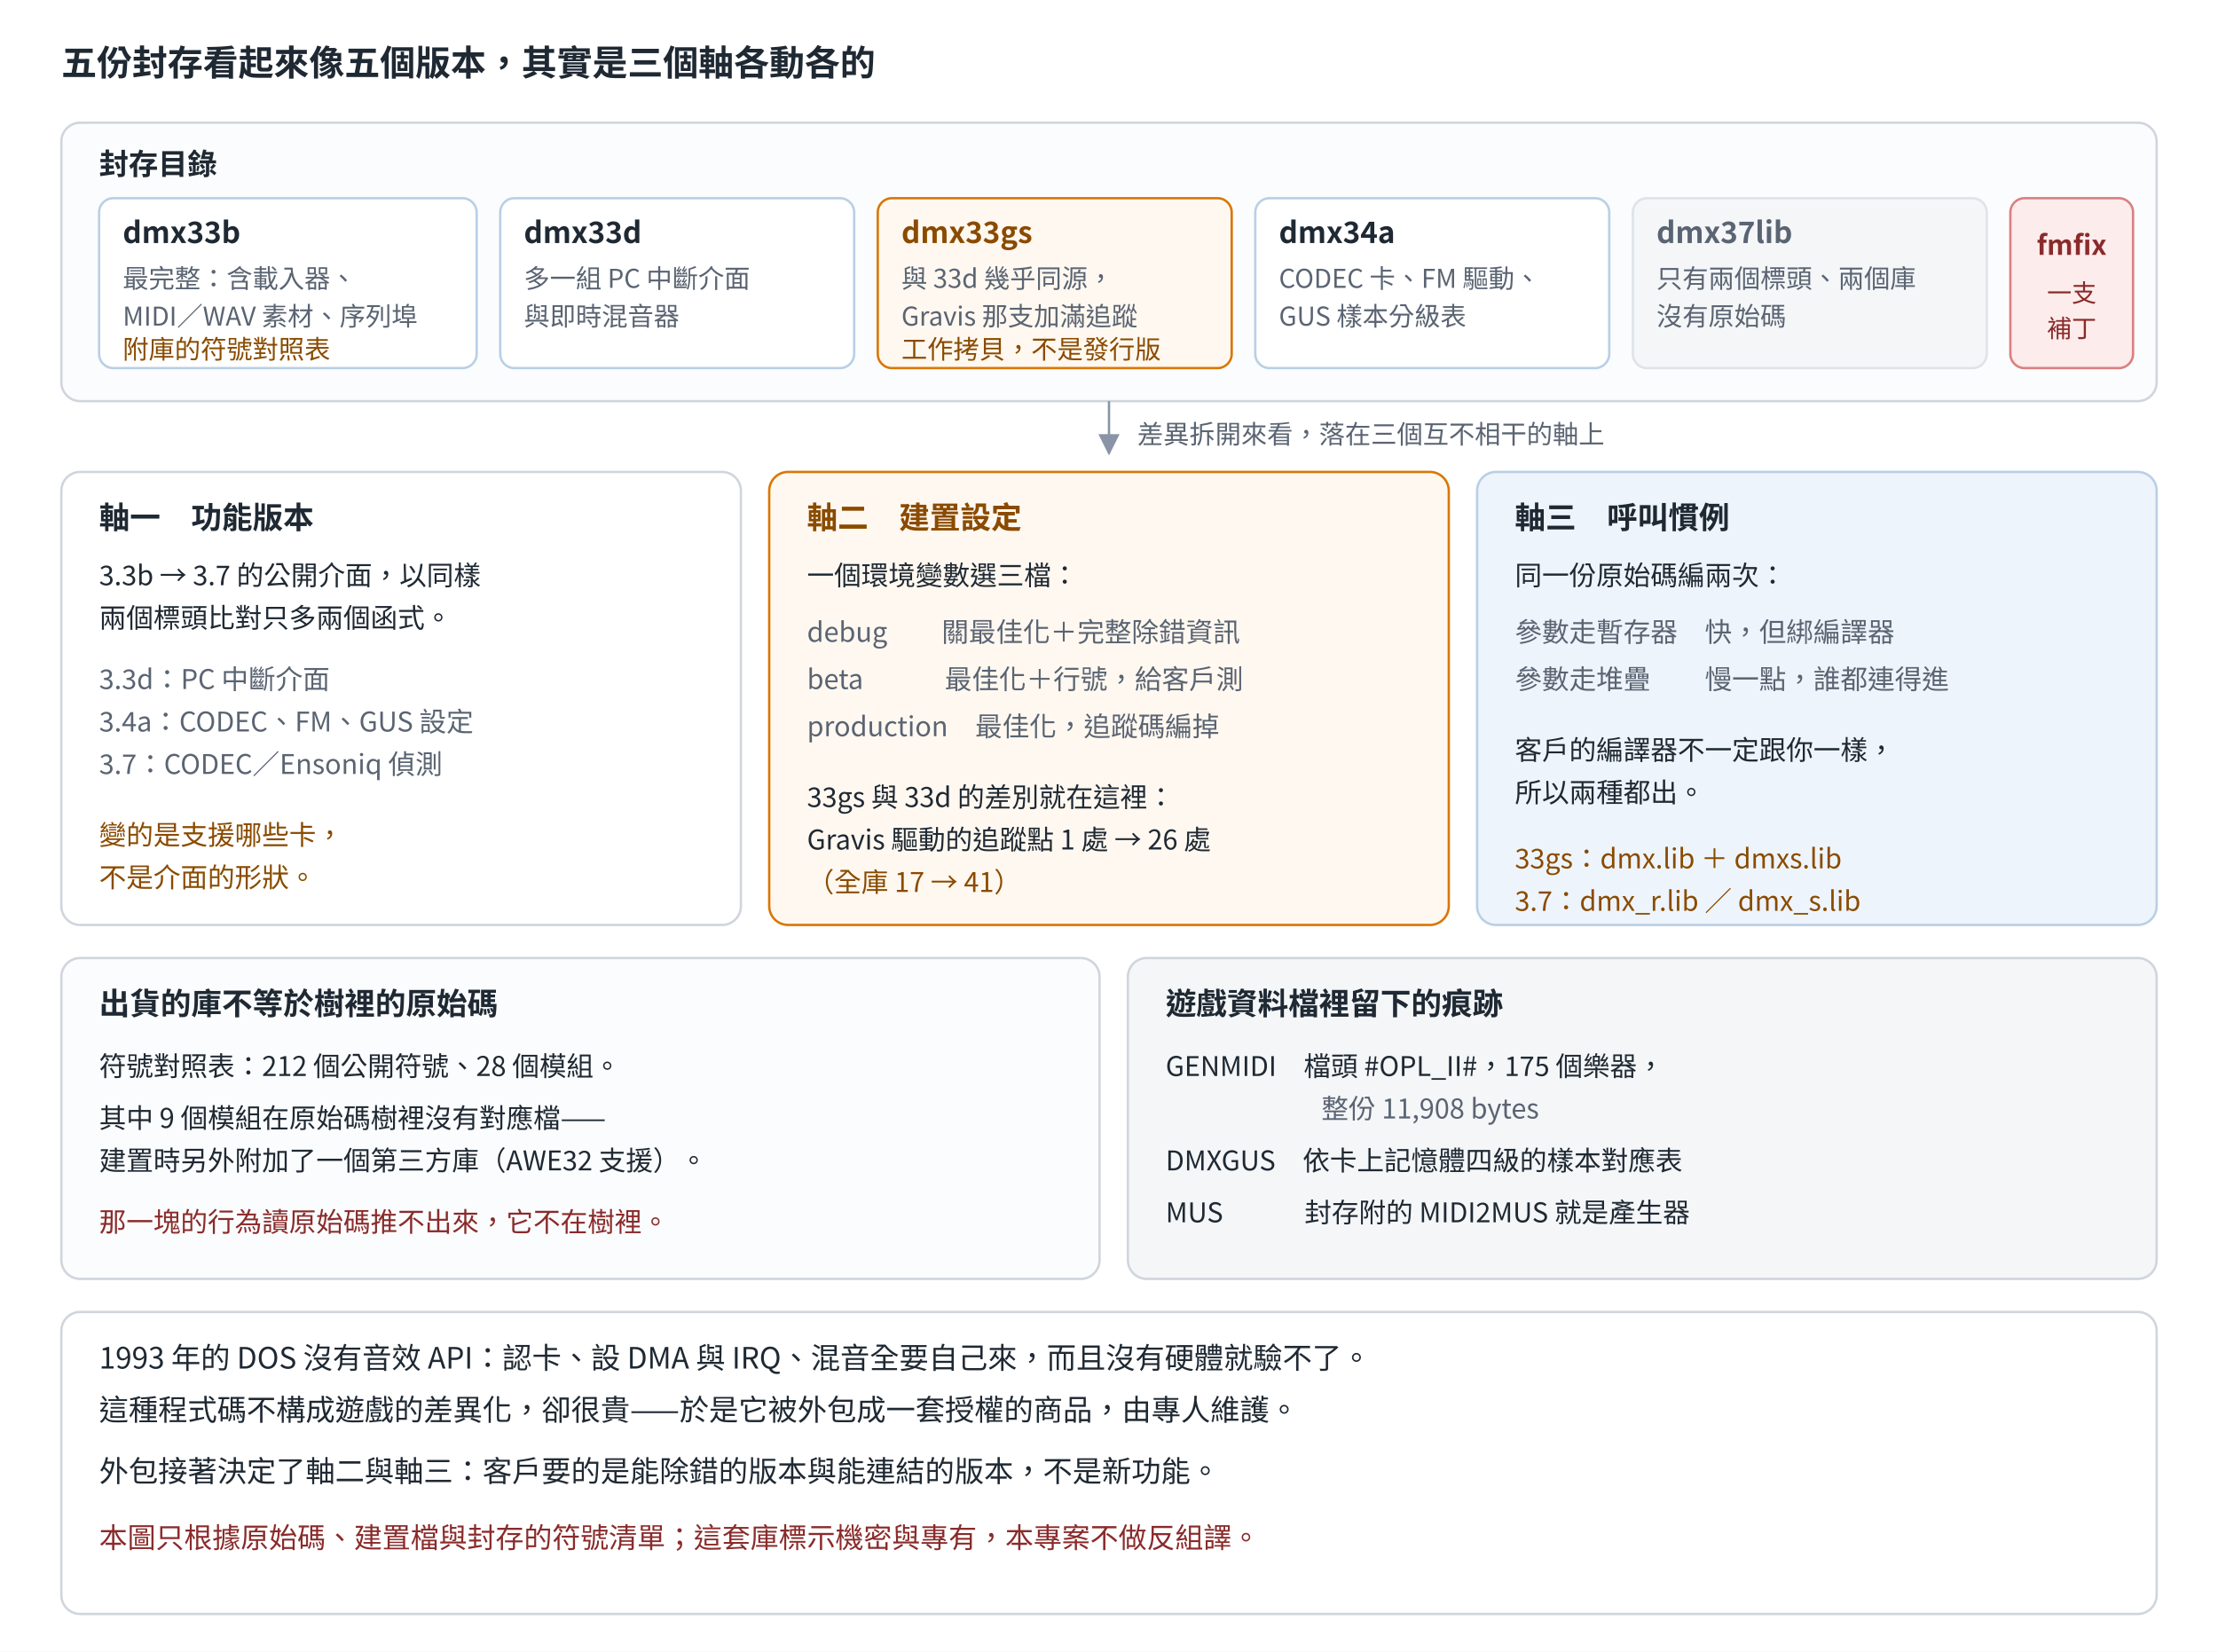
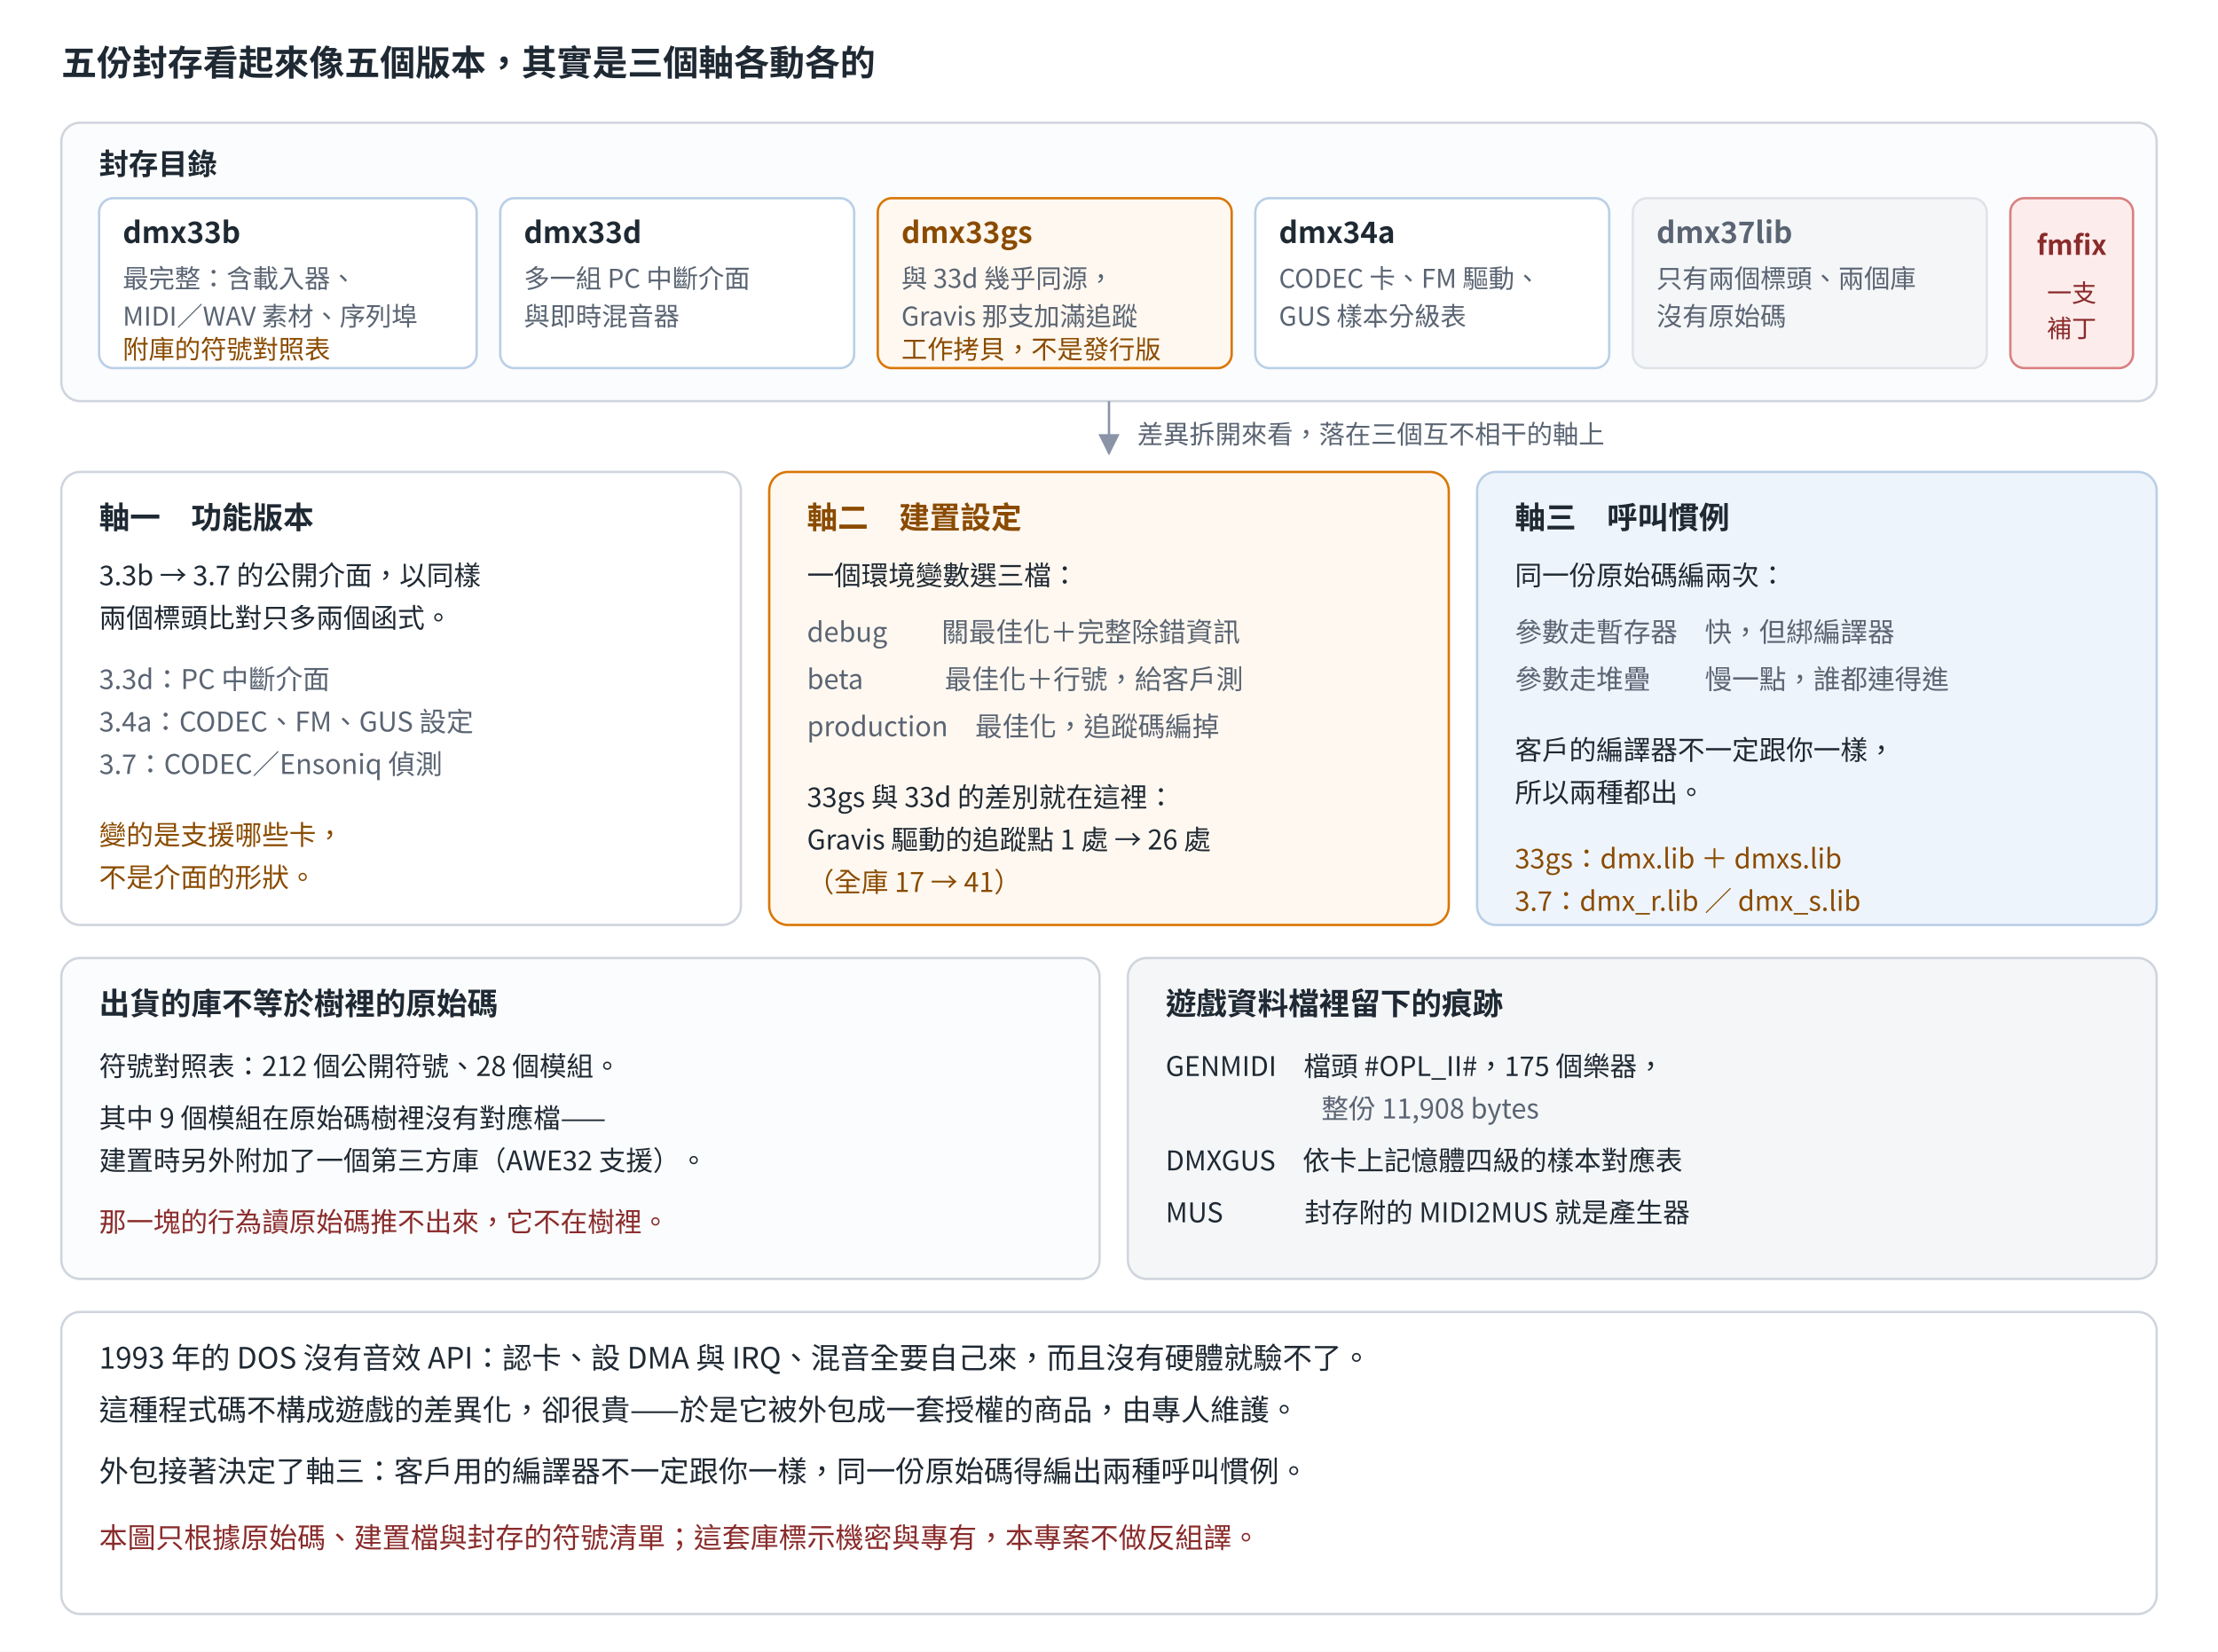
<svg xmlns="http://www.w3.org/2000/svg" width="940" height="700" viewBox="0 0 940 700" font-family="'Noto Sans CJK TC','PingFang TC','Microsoft JhengHei',sans-serif">
  <rect width="940" height="700" fill="#ffffff" />
  <defs>
    <marker id="a1" markerWidth="9" markerHeight="9" refX="8" refY="4.5" orient="auto">
      <path d="M0,0 L9,4.5 L0,9 z" fill="#8a94a6" />
    </marker>
  </defs>
  <text x="26" y="32" font-size="15" font-weight="bold" fill="#1f2933">五份封存看起來像五個版本，其實是三個軸各動各的</text>
  <rect x="26" y="52" width="888" height="118" rx="8" fill="#fbfcfd" stroke="#d0d5dd" />
  <text x="42" y="74" font-size="12.5" font-weight="bold" fill="#1f2933">封存目錄</text>
  <rect x="42" y="84" width="160" height="72" rx="6" fill="#ffffff" stroke="#b9cfe6" />
  <text x="52" y="103" font-size="12.5" font-weight="bold" fill="#1f2933">dmx33b</text>
  <text x="52" y="122" font-size="11" fill="#5a6472">最完整：含載入器、</text>
  <text x="52" y="138" font-size="11" fill="#5a6472">MIDI／WAV 素材、序列埠</text>
  <text x="52" y="152" font-size="11" fill="#8a4b00">附庫的符號對照表</text>
  <rect x="212" y="84" width="150" height="72" rx="6" fill="#ffffff" stroke="#b9cfe6" />
  <text x="222" y="103" font-size="12.5" font-weight="bold" fill="#1f2933">dmx33d</text>
  <text x="222" y="122" font-size="11" fill="#5a6472">多一組 PC 中斷介面</text>
  <text x="222" y="138" font-size="11" fill="#5a6472">與即時混音器</text>
  <rect x="372" y="84" width="150" height="72" rx="6" fill="#fff8f0" stroke="#d97706" />
  <text x="382" y="103" font-size="12.5" font-weight="bold" fill="#8a4b00">dmx33gs</text>
  <text x="382" y="122" font-size="11" fill="#5a6472">與 33d 幾乎同源，</text>
  <text x="382" y="138" font-size="11" fill="#5a6472">Gravis 那支加滿追蹤</text>
  <text x="382" y="152" font-size="11" fill="#8a4b00">工作拷貝，不是發行版</text>
  <rect x="532" y="84" width="150" height="72" rx="6" fill="#ffffff" stroke="#b9cfe6" />
  <text x="542" y="103" font-size="12.5" font-weight="bold" fill="#1f2933">dmx34a</text>
  <text x="542" y="122" font-size="11" fill="#5a6472">CODEC 卡、FM 驅動、</text>
  <text x="542" y="138" font-size="11" fill="#5a6472">GUS 樣本分級表</text>
  <rect x="692" y="84" width="150" height="72" rx="6" fill="#f4f6f8" stroke="#dfe3e8" />
  <text x="702" y="103" font-size="12.5" font-weight="bold" fill="#5a6472">dmx37lib</text>
  <text x="702" y="122" font-size="11" fill="#5a6472">只有兩個標頭、兩個庫</text>
  <text x="702" y="138" font-size="11" fill="#5a6472">沒有原始碼</text>
  <rect x="852" y="84" width="52" height="72" rx="6" fill="#fdecec" stroke="#d98080" />
  <text x="878" y="108" text-anchor="middle" font-size="11.5" font-weight="bold" fill="#8a2b2b">fmfix</text>
  <text x="878" y="128" text-anchor="middle" font-size="10.5" fill="#8a2b2b">一支</text>
  <text x="878" y="143" text-anchor="middle" font-size="10.5" fill="#8a2b2b">補丁</text>
  <path d="M470,170 L470,192" stroke="#8a94a6" fill="none" marker-end="url(#a1)" />
  <text x="482" y="188" font-size="11" fill="#5a6472">差異拆開來看，落在三個互不相干的軸上</text>
  <rect x="26" y="200" width="288" height="192" rx="8" fill="#ffffff" stroke="#d0d5dd" />
  <text x="42" y="224" font-size="13" font-weight="bold" fill="#1f2933">軸一　功能版本</text>
  <text x="42" y="248" font-size="11.5" fill="#1f2933">3.3b → 3.7 的公開介面，以同樣</text>
  <text x="42" y="266" font-size="11.5" fill="#1f2933">兩個標頭比對只多兩個函式。</text>
  <text x="42" y="292" font-size="11.5" fill="#5a6472">3.3d：PC 中斷介面</text>
  <text x="42" y="310" font-size="11.5" fill="#5a6472">3.4a：CODEC、FM、GUS 設定</text>
  <text x="42" y="328" font-size="11.5" fill="#5a6472">3.7：CODEC／Ensoniq 偵測</text>
  <text x="42" y="358" font-size="11.5" fill="#8a4b00">變的是支援哪些卡，</text>
  <text x="42" y="376" font-size="11.5" fill="#8a4b00">不是介面的形狀。</text>
  <rect x="326" y="200" width="288" height="192" rx="8" fill="#fff8f0" stroke="#d97706" />
  <text x="342" y="224" font-size="13" font-weight="bold" fill="#8a4b00">軸二　建置設定</text>
  <text x="342" y="248" font-size="11.5" fill="#1f2933">一個環境變數選三檔：</text>
  <text x="342" y="272" font-size="11.5" fill="#5a6472">debug　　關最佳化＋完整除錯資訊</text>
  <text x="342" y="292" font-size="11.5" fill="#5a6472">beta　　　最佳化＋行號，給客戶測</text>
  <text x="342" y="312" font-size="11.5" fill="#5a6472">production　最佳化，追蹤碼編掉</text>
  <text x="342" y="342" font-size="11.5" fill="#1f2933">33gs 與 33d 的差別就在這裡：</text>
  <text x="342" y="360" font-size="11.5" fill="#1f2933">Gravis 驅動的追蹤點 1 處 → 26 處</text>
  <text x="342" y="378" font-size="11.5" fill="#8a4b00">（全庫 17 → 41）</text>
  <rect x="626" y="200" width="288" height="192" rx="8" fill="#eef4fb" stroke="#b9cfe6" />
  <text x="642" y="224" font-size="13" font-weight="bold" fill="#1f2933">軸三　呼叫慣例</text>
  <text x="642" y="248" font-size="11.5" fill="#1f2933">同一份原始碼編兩次：</text>
  <text x="642" y="272" font-size="11.5" fill="#5a6472">參數走暫存器　快，但綁編譯器</text>
  <text x="642" y="292" font-size="11.5" fill="#5a6472">參數走堆疊　　慢一點，誰都連得進</text>
  <text x="642" y="322" font-size="11.5" fill="#1f2933">客戶的編譯器不一定跟你一樣，</text>
  <text x="642" y="340" font-size="11.5" fill="#1f2933">所以兩種都出。</text>
  <text x="642" y="368" font-size="11.5" fill="#8a4b00">33gs：dmx.lib ＋ dmxs.lib</text>
  <text x="642" y="386" font-size="11.5" fill="#8a4b00">3.7：dmx_r.lib ／ dmx_s.lib</text>
  <rect x="26" y="406" width="440" height="136" rx="8" fill="#fbfcfd" stroke="#d0d5dd" />
  <text x="42" y="430" font-size="13" font-weight="bold" fill="#1f2933">出貨的庫不等於樹裡的原始碼</text>
  <text x="42" y="456" font-size="11.5" fill="#1f2933">符號對照表：212 個公開符號、28 個模組。</text>
  <text x="42" y="478" font-size="11.5" fill="#1f2933">其中 9 個模組在原始碼樹裡沒有對應檔——</text>
  <text x="42" y="496" font-size="11.5" fill="#1f2933">建置時另外附加了一個第三方庫（AWE32 支援）。</text>
  <text x="42" y="522" font-size="11.5" fill="#8a2b2b">那一塊的行為讀原始碼推不出來，它不在樹裡。</text>
  <rect x="478" y="406" width="436" height="136" rx="8" fill="#f4f6f8" stroke="#d0d5dd" />
  <text x="494" y="430" font-size="13" font-weight="bold" fill="#1f2933">遊戲資料檔裡留下的痕跡</text>
  <text x="494" y="456" font-size="11.5" fill="#1f2933">GENMIDI　檔頭 #OPL_II#，175 個樂器，</text>
  <text x="560" y="474" font-size="11.5" fill="#5a6472">整份 11,908 bytes</text>
  <text x="494" y="496" font-size="11.5" fill="#1f2933">DMXGUS　依卡上記憶體四級的樣本對應表</text>
  <text x="494" y="518" font-size="11.5" fill="#1f2933">MUS　　　封存附的 MIDI2MUS 就是產生器</text>
  <rect x="26" y="556" width="888" height="128" rx="8" fill="#ffffff" stroke="#d0d5dd" />
  <text x="42" y="580" font-size="12.5" fill="#1f2933">1993 年的 DOS 沒有音效 API：認卡、設 DMA 與 IRQ、混音全要自己來，而且沒有硬體就驗不了。</text>
  <text x="42" y="602" font-size="12.5" fill="#1f2933">這種程式碼不構成遊戲的差異化，卻很貴——於是它被外包成一套授權的商品，由專人維護。</text>
-   <text x="42" y="628" font-size="12.5" fill="#1f2933">外包接著決定了軸二與軸三：客戶要的是能除錯的版本與能連結的版本，不是新功能。</text>
+   <text x="42" y="628" font-size="12.5" fill="#1f2933">外包接著決定了軸三：客戶用的編譯器不一定跟你一樣，同一份原始碼得編出兩種呼叫慣例。</text>
  <text x="42" y="656" font-size="12" fill="#8a2b2b">本圖只根據原始碼、建置檔與封存的符號清單；這套庫標示機密與專有，本專案不做反組譯。</text>
</svg>
